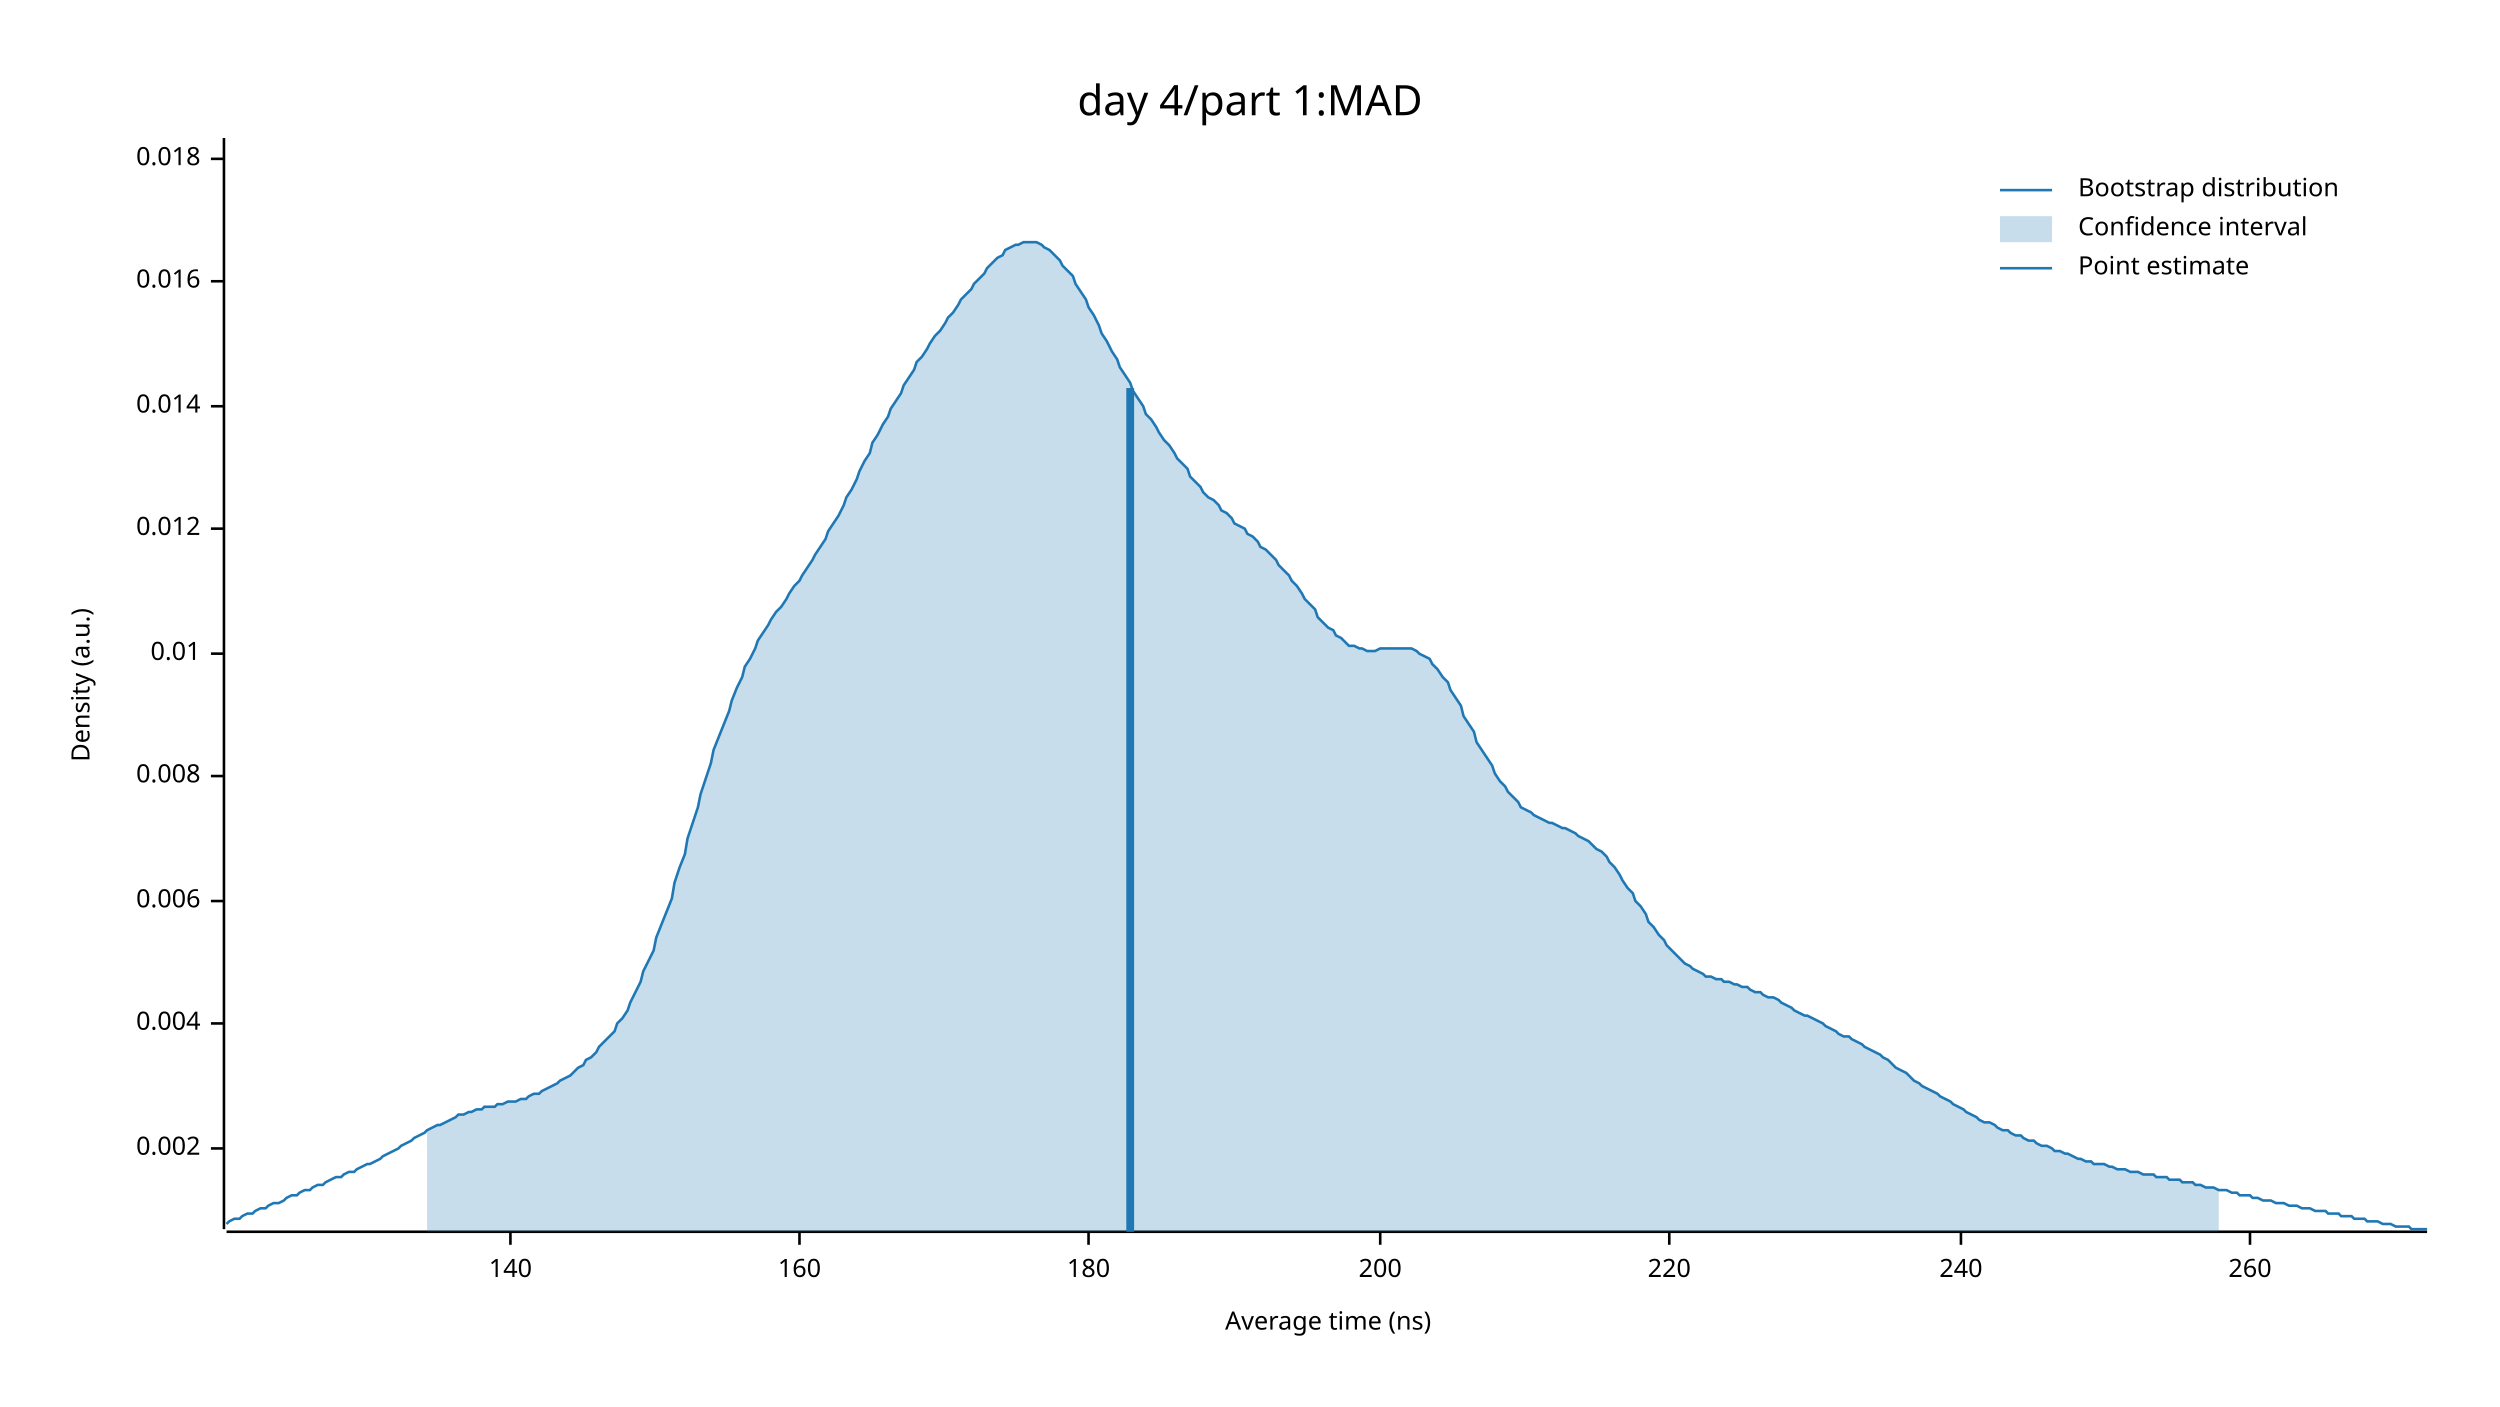
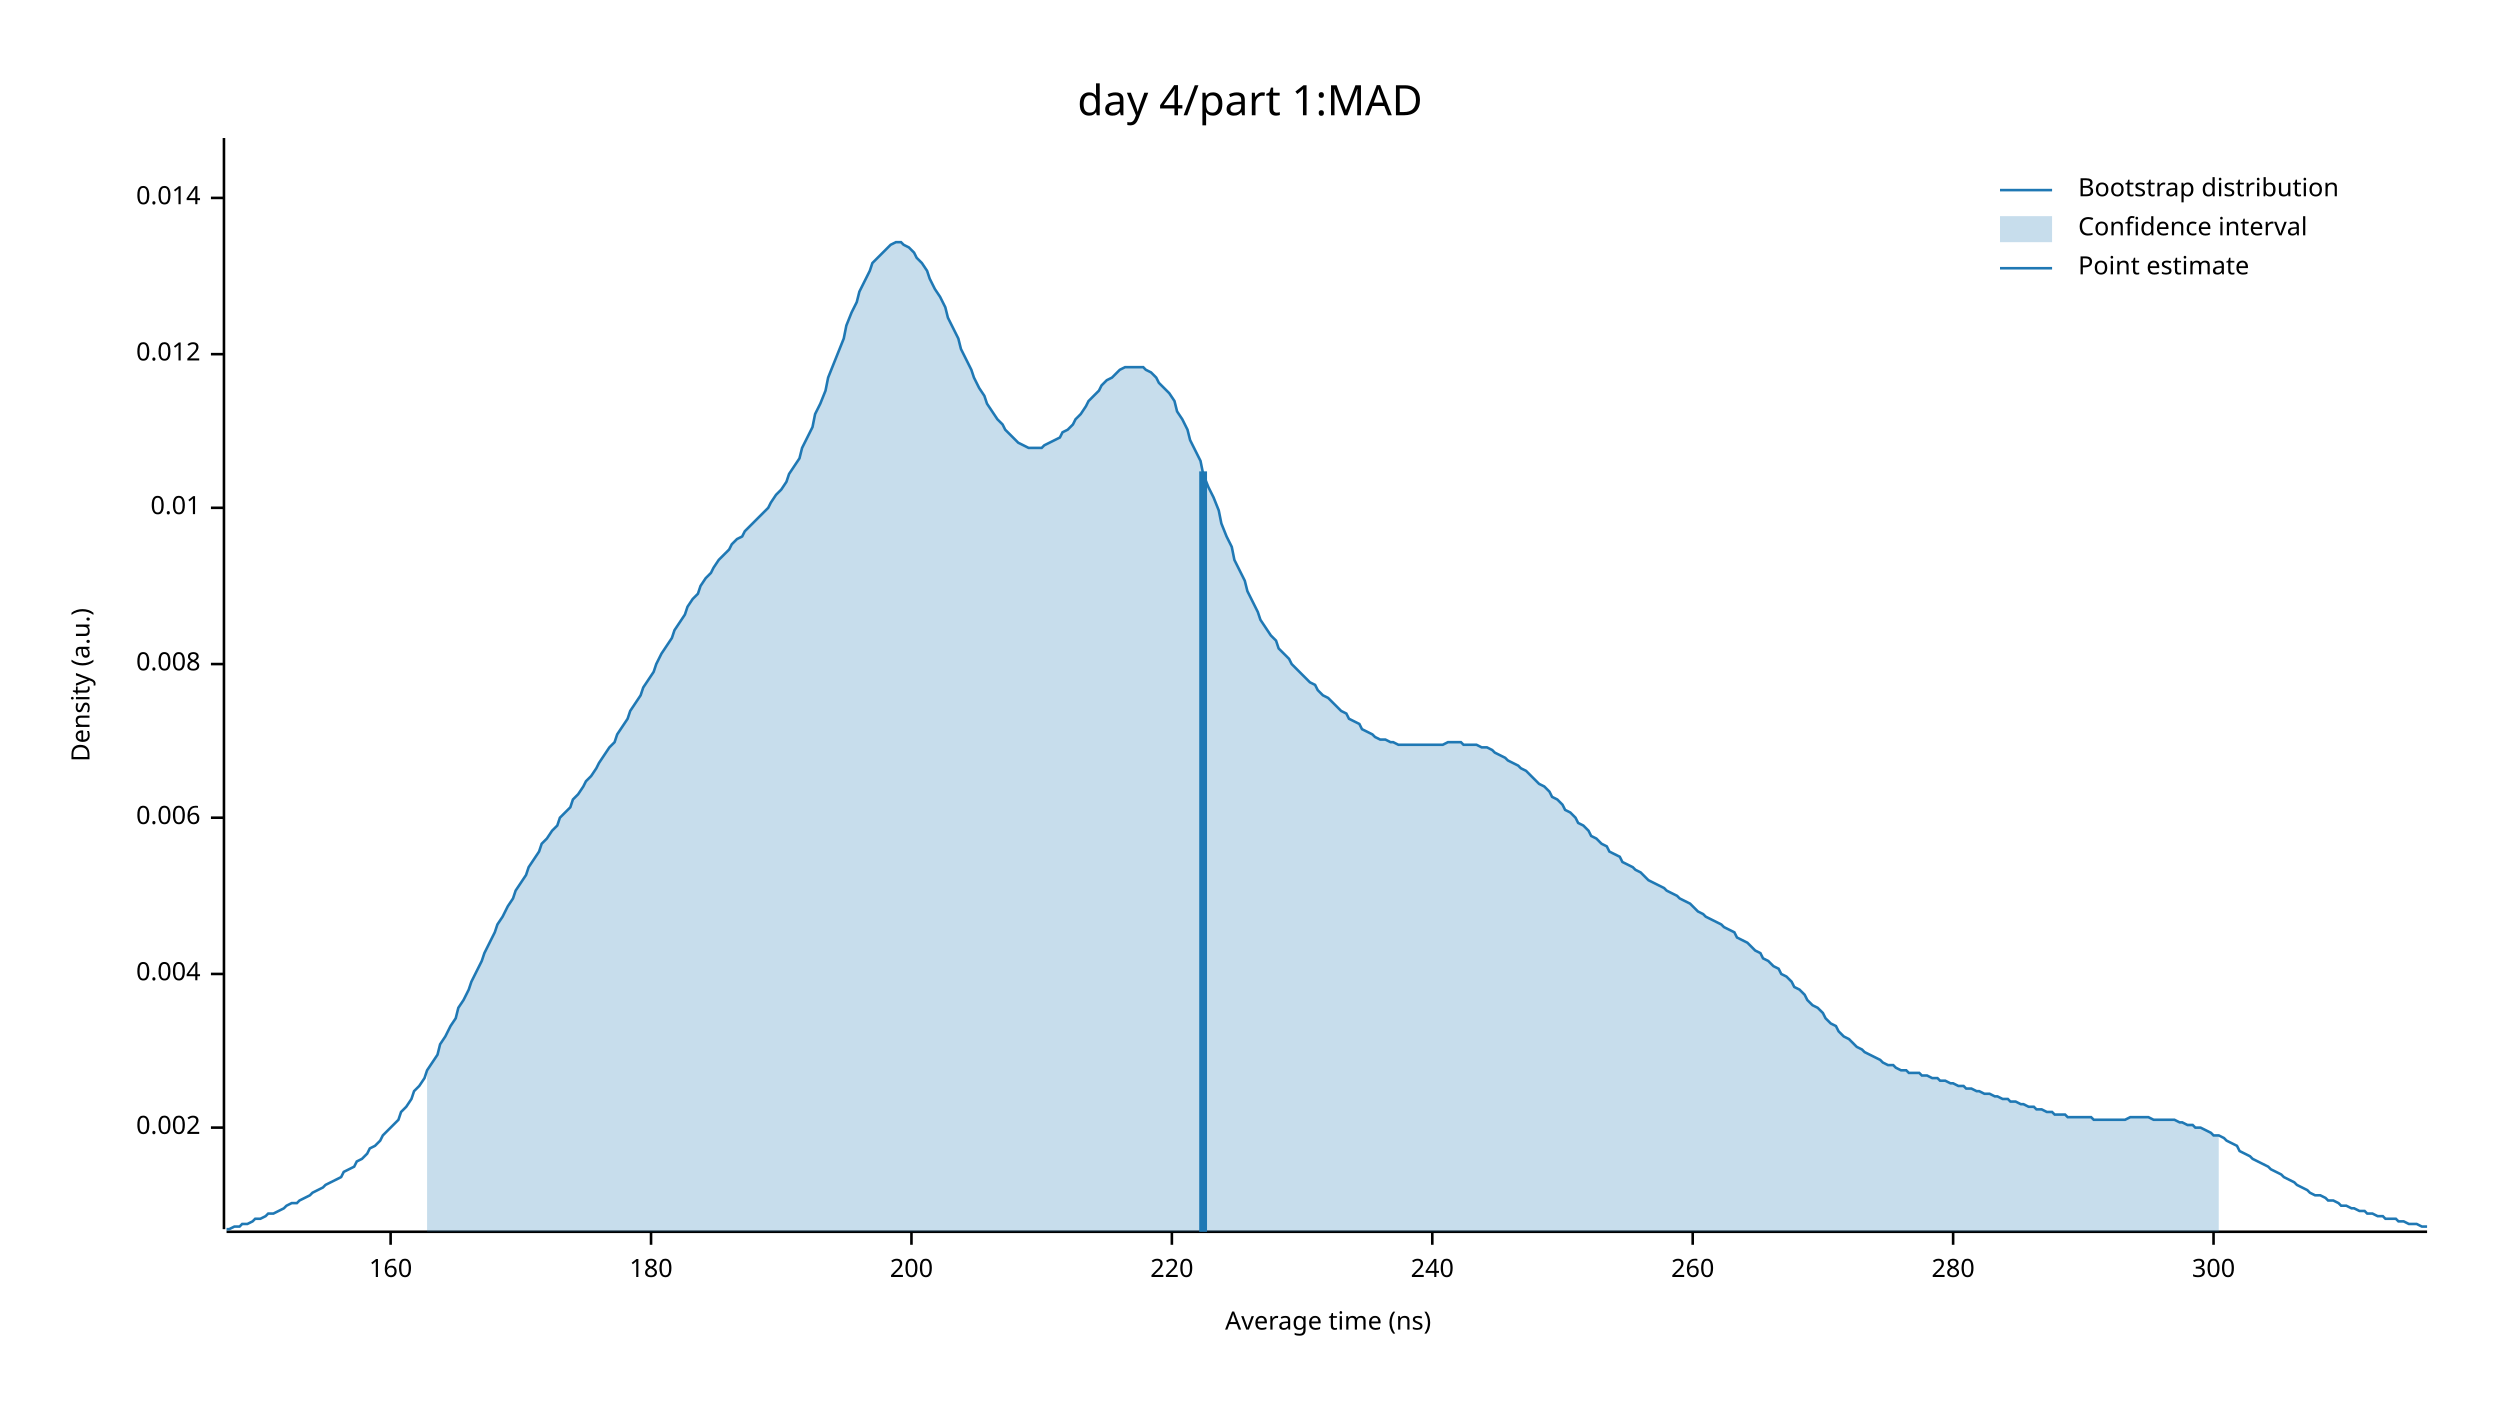
<svg xmlns="http://www.w3.org/2000/svg" width="960" height="540" viewBox="0 0 960 540">
  <text x="480" y="32" dy="0.76em" text-anchor="middle" font-family="sans-serif" font-size="16.129" opacity="1" fill="#000000">
day 4/part 1:MAD
</text>
  <text x="27" y="263" dy="0.76em" text-anchor="middle" font-family="sans-serif" font-size="9.677" opacity="1" fill="#000000" transform="rotate(270, 27, 263)">
Density (a.u.)
</text>
  <text x="510" y="513" dy="-0.5ex" text-anchor="middle" font-family="sans-serif" font-size="9.677" opacity="1" fill="#000000">
Average time (ns)
</text>
  <polyline fill="none" opacity="1" stroke="#000000" stroke-width="1" points="86,53 86,472 " />
-   <text x="77" y="441" dy="0.5ex" text-anchor="end" font-family="sans-serif" font-size="9.677" opacity="1" fill="#000000">
+   <text x="77" y="433" dy="0.5ex" text-anchor="end" font-family="sans-serif" font-size="9.677" opacity="1" fill="#000000">
0.002
</text>
-   <polyline fill="none" opacity="1" stroke="#000000" stroke-width="1" points="81,441 86,441 " />
-   <text x="77" y="393" dy="0.5ex" text-anchor="end" font-family="sans-serif" font-size="9.677" opacity="1" fill="#000000">
+   <polyline fill="none" opacity="1" stroke="#000000" stroke-width="1" points="81,433 86,433 " />
+   <text x="77" y="374" dy="0.5ex" text-anchor="end" font-family="sans-serif" font-size="9.677" opacity="1" fill="#000000">
0.004
</text>
-   <polyline fill="none" opacity="1" stroke="#000000" stroke-width="1" points="81,393 86,393 " />
-   <text x="77" y="346" dy="0.5ex" text-anchor="end" font-family="sans-serif" font-size="9.677" opacity="1" fill="#000000">
+   <polyline fill="none" opacity="1" stroke="#000000" stroke-width="1" points="81,374 86,374 " />
+   <text x="77" y="314" dy="0.5ex" text-anchor="end" font-family="sans-serif" font-size="9.677" opacity="1" fill="#000000">
0.006
</text>
-   <polyline fill="none" opacity="1" stroke="#000000" stroke-width="1" points="81,346 86,346 " />
-   <text x="77" y="298" dy="0.5ex" text-anchor="end" font-family="sans-serif" font-size="9.677" opacity="1" fill="#000000">
+   <polyline fill="none" opacity="1" stroke="#000000" stroke-width="1" points="81,314 86,314 " />
+   <text x="77" y="255" dy="0.5ex" text-anchor="end" font-family="sans-serif" font-size="9.677" opacity="1" fill="#000000">
0.008
</text>
-   <polyline fill="none" opacity="1" stroke="#000000" stroke-width="1" points="81,298 86,298 " />
-   <text x="77" y="251" dy="0.5ex" text-anchor="end" font-family="sans-serif" font-size="9.677" opacity="1" fill="#000000">
+   <polyline fill="none" opacity="1" stroke="#000000" stroke-width="1" points="81,255 86,255 " />
+   <text x="77" y="195" dy="0.5ex" text-anchor="end" font-family="sans-serif" font-size="9.677" opacity="1" fill="#000000">
0.01
</text>
-   <polyline fill="none" opacity="1" stroke="#000000" stroke-width="1" points="81,251 86,251 " />
-   <text x="77" y="203" dy="0.5ex" text-anchor="end" font-family="sans-serif" font-size="9.677" opacity="1" fill="#000000">
+   <polyline fill="none" opacity="1" stroke="#000000" stroke-width="1" points="81,195 86,195 " />
+   <text x="77" y="136" dy="0.5ex" text-anchor="end" font-family="sans-serif" font-size="9.677" opacity="1" fill="#000000">
0.012
</text>
-   <polyline fill="none" opacity="1" stroke="#000000" stroke-width="1" points="81,203 86,203 " />
-   <text x="77" y="156" dy="0.5ex" text-anchor="end" font-family="sans-serif" font-size="9.677" opacity="1" fill="#000000">
+   <polyline fill="none" opacity="1" stroke="#000000" stroke-width="1" points="81,136 86,136 " />
+   <text x="77" y="76" dy="0.5ex" text-anchor="end" font-family="sans-serif" font-size="9.677" opacity="1" fill="#000000">
0.014
</text>
-   <polyline fill="none" opacity="1" stroke="#000000" stroke-width="1" points="81,156 86,156 " />
-   <text x="77" y="108" dy="0.5ex" text-anchor="end" font-family="sans-serif" font-size="9.677" opacity="1" fill="#000000">
- 0.016
- </text>
-   <polyline fill="none" opacity="1" stroke="#000000" stroke-width="1" points="81,108 86,108 " />
-   <text x="77" y="61" dy="0.5ex" text-anchor="end" font-family="sans-serif" font-size="9.677" opacity="1" fill="#000000">
- 0.018
- </text>
-   <polyline fill="none" opacity="1" stroke="#000000" stroke-width="1" points="81,61 86,61 " />
+   <polyline fill="none" opacity="1" stroke="#000000" stroke-width="1" points="81,76 86,76 " />
  <polyline fill="none" opacity="1" stroke="#000000" stroke-width="1" points="87,473 932,473 " />
-   <text x="196" y="483" dy="0.76em" text-anchor="middle" font-family="sans-serif" font-size="9.677" opacity="1" fill="#000000">
- 140
- </text>
-   <polyline fill="none" opacity="1" stroke="#000000" stroke-width="1" points="196,473 196,478 " />
-   <text x="307" y="483" dy="0.76em" text-anchor="middle" font-family="sans-serif" font-size="9.677" opacity="1" fill="#000000">
+   <text x="150" y="483" dy="0.76em" text-anchor="middle" font-family="sans-serif" font-size="9.677" opacity="1" fill="#000000">
160
</text>
-   <polyline fill="none" opacity="1" stroke="#000000" stroke-width="1" points="307,473 307,478 " />
-   <text x="418" y="483" dy="0.76em" text-anchor="middle" font-family="sans-serif" font-size="9.677" opacity="1" fill="#000000">
+   <polyline fill="none" opacity="1" stroke="#000000" stroke-width="1" points="150,473 150,478 " />
+   <text x="250" y="483" dy="0.76em" text-anchor="middle" font-family="sans-serif" font-size="9.677" opacity="1" fill="#000000">
180
</text>
-   <polyline fill="none" opacity="1" stroke="#000000" stroke-width="1" points="418,473 418,478 " />
-   <text x="530" y="483" dy="0.76em" text-anchor="middle" font-family="sans-serif" font-size="9.677" opacity="1" fill="#000000">
+   <polyline fill="none" opacity="1" stroke="#000000" stroke-width="1" points="250,473 250,478 " />
+   <text x="350" y="483" dy="0.76em" text-anchor="middle" font-family="sans-serif" font-size="9.677" opacity="1" fill="#000000">
200
</text>
-   <polyline fill="none" opacity="1" stroke="#000000" stroke-width="1" points="530,473 530,478 " />
-   <text x="641" y="483" dy="0.76em" text-anchor="middle" font-family="sans-serif" font-size="9.677" opacity="1" fill="#000000">
+   <polyline fill="none" opacity="1" stroke="#000000" stroke-width="1" points="350,473 350,478 " />
+   <text x="450" y="483" dy="0.76em" text-anchor="middle" font-family="sans-serif" font-size="9.677" opacity="1" fill="#000000">
220
</text>
-   <polyline fill="none" opacity="1" stroke="#000000" stroke-width="1" points="641,473 641,478 " />
-   <text x="753" y="483" dy="0.76em" text-anchor="middle" font-family="sans-serif" font-size="9.677" opacity="1" fill="#000000">
+   <polyline fill="none" opacity="1" stroke="#000000" stroke-width="1" points="450,473 450,478 " />
+   <text x="550" y="483" dy="0.76em" text-anchor="middle" font-family="sans-serif" font-size="9.677" opacity="1" fill="#000000">
240
</text>
-   <polyline fill="none" opacity="1" stroke="#000000" stroke-width="1" points="753,473 753,478 " />
-   <text x="864" y="483" dy="0.76em" text-anchor="middle" font-family="sans-serif" font-size="9.677" opacity="1" fill="#000000">
+   <polyline fill="none" opacity="1" stroke="#000000" stroke-width="1" points="550,473 550,478 " />
+   <text x="650" y="483" dy="0.76em" text-anchor="middle" font-family="sans-serif" font-size="9.677" opacity="1" fill="#000000">
260
</text>
-   <polyline fill="none" opacity="1" stroke="#000000" stroke-width="1" points="864,473 864,478 " />
-   <polyline fill="none" opacity="1" stroke="#1F78B4" stroke-width="1" points="87,470 88,469 90,468 92,468 93,467 95,466 97,466 98,465 100,464 102,464 103,463 105,462 107,462 109,461 110,460 112,459 114,459 115,458 117,457 119,457 120,456 122,455 124,455 125,454 127,453 129,452 131,452 132,451 134,450 136,450 137,449 139,448 141,447 142,447 144,446 146,445 147,444 149,443 151,442 153,441 154,440 156,439 158,438 159,437 161,436 163,435 164,434 166,433 168,432 169,432 171,431 173,430 175,429 176,428 178,428 180,427 181,427 183,426 185,426 186,425 188,425 190,425 191,424 193,424 195,423 197,423 198,423 200,422 202,422 203,421 205,420 207,420 208,419 210,418 212,417 214,416 215,415 217,414 219,413 220,412 222,410 224,409 225,407 227,406 229,404 230,402 232,400 234,398 236,396 237,393 239,391 241,388 242,385 244,381 246,377 247,373 249,369 251,365 252,360 254,355 256,350 258,345 259,339 261,333 263,328 264,322 266,316 268,310 269,305 271,299 273,293 274,288 276,283 278,278 280,273 281,269 283,264 285,260 286,256 288,253 290,249 291,246 293,243 295,240 296,238 298,235 300,233 302,230 303,228 305,225 307,223 308,221 310,218 312,215 313,213 315,210 317,207 318,204 320,201 322,198 324,194 325,191 327,188 329,184 330,181 332,177 334,174 335,170 337,167 339,163 341,160 342,157 344,154 346,151 347,148 349,145 351,142 352,139 354,137 356,134 357,132 359,129 361,127 363,124 364,122 366,120 368,117 369,115 371,113 373,111 374,109 376,107 378,105 379,103 381,101 383,99 385,98 386,96 388,95 390,94 391,94 393,93 395,93 396,93 398,93 400,94 401,95 403,96 405,98 407,100 408,102 410,104 412,106 413,109 415,112 417,115 418,118 420,121 422,125 423,128 425,131 427,135 429,138 430,141 432,144 434,147 435,150 437,153 439,156 440,159 442,161 444,164 445,166 447,169 449,171 451,174 452,176 454,178 456,180 457,183 459,185 461,187 462,189 464,191 466,192 468,194 469,196 471,197 473,199 474,201 476,202 478,203 479,205 481,206 483,208 484,210 486,211 488,213 490,215 491,217 493,219 495,221 496,223 498,225 500,228 501,230 503,232 505,234 506,237 508,239 510,241 512,242 513,244 515,245 517,247 518,248 520,248 522,249 523,249 525,250 527,250 528,250 530,249 532,249 534,249 535,249 537,249 539,249 540,249 542,249 544,250 545,251 547,252 549,253 550,255 552,257 554,260 556,262 557,265 559,268 561,271 562,275 564,278 566,281 567,285 569,288 571,291 573,294 574,297 576,300 578,302 579,304 581,306 583,308 584,310 586,311 588,312 589,313 591,314 593,315 595,316 596,316 598,317 600,318 601,318 603,319 605,320 606,321 608,322 610,323 611,324 613,326 615,327 617,329 618,331 620,333 622,336 623,338 625,341 627,343 628,346 630,348 632,351 633,354 635,356 637,359 639,361 640,363 642,365 644,367 645,368 647,370 649,371 650,372 652,373 654,374 655,375 657,375 659,376 661,376 662,377 664,377 666,378 667,378 669,379 671,379 672,380 674,381 676,381 677,382 679,383 681,383 683,384 684,385 686,386 688,387 689,388 691,389 693,390 694,390 696,391 698,392 700,393 701,394 703,395 705,396 706,397 708,398 710,398 711,399 713,400 715,401 716,402 718,403 720,404 722,405 723,406 725,407 727,409 728,410 730,411 732,412 733,413 735,415 737,416 738,417 740,418 742,419 744,420 745,421 747,422 749,423 750,424 752,425 754,426 755,427 757,428 759,429 760,430 762,431 764,431 766,432 767,433 769,434 771,434 772,435 774,436 776,436 777,437 779,438 781,438 782,439 784,440 786,440 788,441 789,442 791,442 793,443 794,443 796,444 798,445 799,445 801,446 803,446 804,447 806,447 808,447 810,448 811,448 813,449 815,449 816,449 818,450 820,450 821,450 823,451 825,451 827,451 828,452 830,452 832,452 833,453 835,453 837,453 838,454 840,454 842,454 843,455 845,455 847,456 849,456 850,456 852,457 854,457 855,457 857,458 859,458 860,459 862,459 864,459 865,460 867,460 869,461 871,461 872,461 874,462 876,462 877,462 879,463 881,463 882,463 884,464 886,464 887,464 889,465 891,465 893,465 894,466 896,466 898,466 899,467 901,467 903,467 904,468 906,468 908,468 909,469 911,469 913,469 915,470 916,470 918,470 920,471 921,471 923,471 925,471 926,472 928,472 930,472 932,472 " />
-   <polygon opacity="0.25" fill="#1F78B4" points="164,434 166,433 168,432 169,432 171,431 173,430 175,429 176,428 178,428 180,427 181,427 183,426 185,426 186,425 188,425 190,425 191,424 193,424 195,423 197,423 198,423 200,422 202,422 203,421 205,420 207,420 208,419 210,418 212,417 214,416 215,415 217,414 219,413 220,412 222,410 224,409 225,407 227,406 229,404 230,402 232,400 234,398 236,396 237,393 239,391 241,388 242,385 244,381 246,377 247,373 249,369 251,365 252,360 254,355 256,350 258,345 259,339 261,333 263,328 264,322 266,316 268,310 269,305 271,299 273,293 274,288 276,283 278,278 280,273 281,269 283,264 285,260 286,256 288,253 290,249 291,246 293,243 295,240 296,238 298,235 300,233 302,230 303,228 305,225 307,223 308,221 310,218 312,215 313,213 315,210 317,207 318,204 320,201 322,198 324,194 325,191 327,188 329,184 330,181 332,177 334,174 335,170 337,167 339,163 341,160 342,157 344,154 346,151 347,148 349,145 351,142 352,139 354,137 356,134 357,132 359,129 361,127 363,124 364,122 366,120 368,117 369,115 371,113 373,111 374,109 376,107 378,105 379,103 381,101 383,99 385,98 386,96 388,95 390,94 391,94 393,93 395,93 396,93 398,93 400,94 401,95 403,96 405,98 407,100 408,102 410,104 412,106 413,109 415,112 417,115 418,118 420,121 422,125 423,128 425,131 427,135 429,138 430,141 432,144 434,147 435,150 437,153 439,156 440,159 442,161 444,164 445,166 447,169 449,171 451,174 452,176 454,178 456,180 457,183 459,185 461,187 462,189 464,191 466,192 468,194 469,196 471,197 473,199 474,201 476,202 478,203 479,205 481,206 483,208 484,210 486,211 488,213 490,215 491,217 493,219 495,221 496,223 498,225 500,228 501,230 503,232 505,234 506,237 508,239 510,241 512,242 513,244 515,245 517,247 518,248 520,248 522,249 523,249 525,250 527,250 528,250 530,249 532,249 534,249 535,249 537,249 539,249 540,249 542,249 544,250 545,251 547,252 549,253 550,255 552,257 554,260 556,262 557,265 559,268 561,271 562,275 564,278 566,281 567,285 569,288 571,291 573,294 574,297 576,300 578,302 579,304 581,306 583,308 584,310 586,311 588,312 589,313 591,314 593,315 595,316 596,316 598,317 600,318 601,318 603,319 605,320 606,321 608,322 610,323 611,324 613,326 615,327 617,329 618,331 620,333 622,336 623,338 625,341 627,343 628,346 630,348 632,351 633,354 635,356 637,359 639,361 640,363 642,365 644,367 645,368 647,370 649,371 650,372 652,373 654,374 655,375 657,375 659,376 661,376 662,377 664,377 666,378 667,378 669,379 671,379 672,380 674,381 676,381 677,382 679,383 681,383 683,384 684,385 686,386 688,387 689,388 691,389 693,390 694,390 696,391 698,392 700,393 701,394 703,395 705,396 706,397 708,398 710,398 711,399 713,400 715,401 716,402 718,403 720,404 722,405 723,406 725,407 727,409 728,410 730,411 732,412 733,413 735,415 737,416 738,417 740,418 742,419 744,420 745,421 747,422 749,423 750,424 752,425 754,426 755,427 757,428 759,429 760,430 762,431 764,431 766,432 767,433 769,434 771,434 772,435 774,436 776,436 777,437 779,438 781,438 782,439 784,440 786,440 788,441 789,442 791,442 793,443 794,443 796,444 798,445 799,445 801,446 803,446 804,447 806,447 808,447 810,448 811,448 813,449 815,449 816,449 818,450 820,450 821,450 823,451 825,451 827,451 828,452 830,452 832,452 833,453 835,453 837,453 838,454 840,454 842,454 843,455 845,455 847,456 849,456 850,456 852,457 852,473 164,473 " />
-   <polyline fill="none" opacity="1" stroke="#1F78B4" stroke-width="3" points="434,473 434,149 " />
+   <polyline fill="none" opacity="1" stroke="#000000" stroke-width="1" points="650,473 650,478 " />
+   <text x="750" y="483" dy="0.76em" text-anchor="middle" font-family="sans-serif" font-size="9.677" opacity="1" fill="#000000">
+ 280
+ </text>
+   <polyline fill="none" opacity="1" stroke="#000000" stroke-width="1" points="750,473 750,478 " />
+   <text x="850" y="483" dy="0.76em" text-anchor="middle" font-family="sans-serif" font-size="9.677" opacity="1" fill="#000000">
+ 300
+ </text>
+   <polyline fill="none" opacity="1" stroke="#000000" stroke-width="1" points="850,473 850,478 " />
+   <polyline fill="none" opacity="1" stroke="#1F78B4" stroke-width="1" points="87,472 88,472 90,471 92,471 93,470 95,470 97,469 98,468 100,468 102,467 103,466 105,466 107,465 109,464 110,463 112,462 114,462 115,461 117,460 119,459 120,458 122,457 124,456 125,455 127,454 129,453 131,452 132,450 134,449 136,448 137,446 139,445 141,443 142,441 144,440 146,438 147,436 149,434 151,432 153,430 154,427 156,425 158,422 159,419 161,417 163,414 164,411 166,408 168,405 169,401 171,398 173,394 175,391 176,387 178,384 180,380 181,377 183,373 185,369 186,366 188,362 190,358 191,355 193,352 195,348 197,345 198,342 200,339 202,336 203,333 205,330 207,327 208,324 210,322 212,319 214,317 215,314 217,312 219,310 220,307 222,305 224,302 225,300 227,298 229,295 230,293 232,290 234,287 236,285 237,282 239,279 241,276 242,273 244,270 246,267 247,264 249,261 251,258 252,255 254,251 256,248 258,245 259,242 261,239 263,236 264,233 266,230 268,228 269,225 271,222 273,220 274,218 276,215 278,213 280,211 281,209 283,207 285,206 286,204 288,202 290,200 291,199 293,197 295,195 296,193 298,190 300,188 302,185 303,182 305,179 307,176 308,172 310,168 312,164 313,159 315,155 317,150 318,145 320,140 322,135 324,130 325,125 327,120 329,116 330,112 332,108 334,104 335,101 337,99 339,97 341,95 342,94 344,93 346,93 347,94 349,95 351,97 352,99 354,101 356,104 357,107 359,111 361,114 363,118 364,122 366,126 368,130 369,134 371,138 373,142 374,145 376,149 378,152 379,155 381,158 383,161 385,163 386,165 388,167 390,169 391,170 393,171 395,172 396,172 398,172 400,172 401,171 403,170 405,169 407,168 408,166 410,165 412,163 413,161 415,159 417,156 418,154 420,152 422,150 423,148 425,146 427,145 429,143 430,142 432,141 434,141 435,141 437,141 439,141 440,142 442,143 444,145 445,147 447,149 449,151 451,154 452,158 454,161 456,165 457,169 459,173 461,177 462,182 464,187 466,191 468,196 469,201 471,206 473,210 474,215 476,219 478,223 479,227 481,231 483,235 484,238 486,241 488,244 490,246 491,249 493,251 495,253 496,255 498,257 500,259 501,260 503,262 505,263 506,265 508,267 510,268 512,270 513,271 515,273 517,274 518,276 520,277 522,278 523,280 525,281 527,282 528,283 530,284 532,284 534,285 535,285 537,286 539,286 540,286 542,286 544,286 545,286 547,286 549,286 550,286 552,286 554,286 556,285 557,285 559,285 561,285 562,286 564,286 566,286 567,286 569,287 571,287 573,288 574,289 576,290 578,291 579,292 581,293 583,294 584,295 586,296 588,298 589,299 591,301 593,302 595,304 596,306 598,307 600,309 601,311 603,312 605,314 606,316 608,317 610,319 611,321 613,322 615,324 617,325 618,327 620,328 622,329 623,331 625,332 627,333 628,334 630,335 632,337 633,338 635,339 637,340 639,341 640,342 642,343 644,344 645,345 647,346 649,347 650,348 652,350 654,351 655,352 657,353 659,354 661,355 662,356 664,357 666,358 667,360 669,361 671,362 672,363 674,365 676,366 677,368 679,369 681,371 683,372 684,374 686,375 688,377 689,379 691,380 693,382 694,384 696,386 698,387 700,389 701,391 703,393 705,394 706,396 708,398 710,399 711,400 713,402 715,403 716,404 718,405 720,406 722,407 723,408 725,409 727,409 728,410 730,411 732,411 733,412 735,412 737,412 738,413 740,413 742,414 744,414 745,415 747,415 749,416 750,416 752,417 754,417 755,418 757,418 759,419 760,419 762,420 764,420 766,421 767,421 769,422 771,422 772,423 774,423 776,424 777,424 779,425 781,425 782,426 784,426 786,427 788,427 789,428 791,428 793,428 794,429 796,429 798,429 799,429 801,429 803,429 804,430 806,430 808,430 810,430 811,430 813,430 815,430 816,430 818,429 820,429 821,429 823,429 825,429 827,430 828,430 830,430 832,430 833,430 835,430 837,431 838,431 840,432 842,432 843,433 845,433 847,434 849,435 850,436 852,436 854,437 855,438 857,439 859,440 860,442 862,443 864,444 865,445 867,446 869,447 871,448 872,449 874,450 876,451 877,452 879,453 881,454 882,455 884,456 886,457 887,458 889,459 891,459 893,460 894,461 896,461 898,462 899,463 901,463 903,464 904,464 906,465 908,465 909,466 911,466 913,467 915,467 916,468 918,468 920,468 921,469 923,469 925,470 926,470 928,470 930,471 932,471 " />
+   <polygon opacity="0.25" fill="#1F78B4" points="164,411 166,408 168,405 169,401 171,398 173,394 175,391 176,387 178,384 180,380 181,377 183,373 185,369 186,366 188,362 190,358 191,355 193,352 195,348 197,345 198,342 200,339 202,336 203,333 205,330 207,327 208,324 210,322 212,319 214,317 215,314 217,312 219,310 220,307 222,305 224,302 225,300 227,298 229,295 230,293 232,290 234,287 236,285 237,282 239,279 241,276 242,273 244,270 246,267 247,264 249,261 251,258 252,255 254,251 256,248 258,245 259,242 261,239 263,236 264,233 266,230 268,228 269,225 271,222 273,220 274,218 276,215 278,213 280,211 281,209 283,207 285,206 286,204 288,202 290,200 291,199 293,197 295,195 296,193 298,190 300,188 302,185 303,182 305,179 307,176 308,172 310,168 312,164 313,159 315,155 317,150 318,145 320,140 322,135 324,130 325,125 327,120 329,116 330,112 332,108 334,104 335,101 337,99 339,97 341,95 342,94 344,93 346,93 347,94 349,95 351,97 352,99 354,101 356,104 357,107 359,111 361,114 363,118 364,122 366,126 368,130 369,134 371,138 373,142 374,145 376,149 378,152 379,155 381,158 383,161 385,163 386,165 388,167 390,169 391,170 393,171 395,172 396,172 398,172 400,172 401,171 403,170 405,169 407,168 408,166 410,165 412,163 413,161 415,159 417,156 418,154 420,152 422,150 423,148 425,146 427,145 429,143 430,142 432,141 434,141 435,141 437,141 439,141 440,142 442,143 444,145 445,147 447,149 449,151 451,154 452,158 454,161 456,165 457,169 459,173 461,177 462,182 464,187 466,191 468,196 469,201 471,206 473,210 474,215 476,219 478,223 479,227 481,231 483,235 484,238 486,241 488,244 490,246 491,249 493,251 495,253 496,255 498,257 500,259 501,260 503,262 505,263 506,265 508,267 510,268 512,270 513,271 515,273 517,274 518,276 520,277 522,278 523,280 525,281 527,282 528,283 530,284 532,284 534,285 535,285 537,286 539,286 540,286 542,286 544,286 545,286 547,286 549,286 550,286 552,286 554,286 556,285 557,285 559,285 561,285 562,286 564,286 566,286 567,286 569,287 571,287 573,288 574,289 576,290 578,291 579,292 581,293 583,294 584,295 586,296 588,298 589,299 591,301 593,302 595,304 596,306 598,307 600,309 601,311 603,312 605,314 606,316 608,317 610,319 611,321 613,322 615,324 617,325 618,327 620,328 622,329 623,331 625,332 627,333 628,334 630,335 632,337 633,338 635,339 637,340 639,341 640,342 642,343 644,344 645,345 647,346 649,347 650,348 652,350 654,351 655,352 657,353 659,354 661,355 662,356 664,357 666,358 667,360 669,361 671,362 672,363 674,365 676,366 677,368 679,369 681,371 683,372 684,374 686,375 688,377 689,379 691,380 693,382 694,384 696,386 698,387 700,389 701,391 703,393 705,394 706,396 708,398 710,399 711,400 713,402 715,403 716,404 718,405 720,406 722,407 723,408 725,409 727,409 728,410 730,411 732,411 733,412 735,412 737,412 738,413 740,413 742,414 744,414 745,415 747,415 749,416 750,416 752,417 754,417 755,418 757,418 759,419 760,419 762,420 764,420 766,421 767,421 769,422 771,422 772,423 774,423 776,424 777,424 779,425 781,425 782,426 784,426 786,427 788,427 789,428 791,428 793,428 794,429 796,429 798,429 799,429 801,429 803,429 804,430 806,430 808,430 810,430 811,430 813,430 815,430 816,430 818,429 820,429 821,429 823,429 825,429 827,430 828,430 830,430 832,430 833,430 835,430 837,431 838,431 840,432 842,432 843,433 845,433 847,434 849,435 850,436 852,436 852,473 164,473 " />
+   <polyline fill="none" opacity="1" stroke="#1F78B4" stroke-width="3" points="462,473 462,181 " />
  <text x="798" y="68" dy="0.76em" text-anchor="start" font-family="sans-serif" font-size="9.677" opacity="1" fill="#000000">
Bootstrap distribution
</text>
  <text x="798" y="83" dy="0.76em" text-anchor="start" font-family="sans-serif" font-size="9.677" opacity="1" fill="#000000">
Confidence interval
</text>
  <text x="798" y="98" dy="0.76em" text-anchor="start" font-family="sans-serif" font-size="9.677" opacity="1" fill="#000000">
Point estimate
</text>
  <polyline fill="none" opacity="1" stroke="#1F78B4" stroke-width="1" points="768,73 788,73 " />
  <rect x="768" y="83" width="20" height="10" opacity="0.25" fill="#1F78B4" stroke="none" />
  <polyline fill="none" opacity="1" stroke="#1F78B4" stroke-width="1" points="768,103 788,103 " />
</svg>
